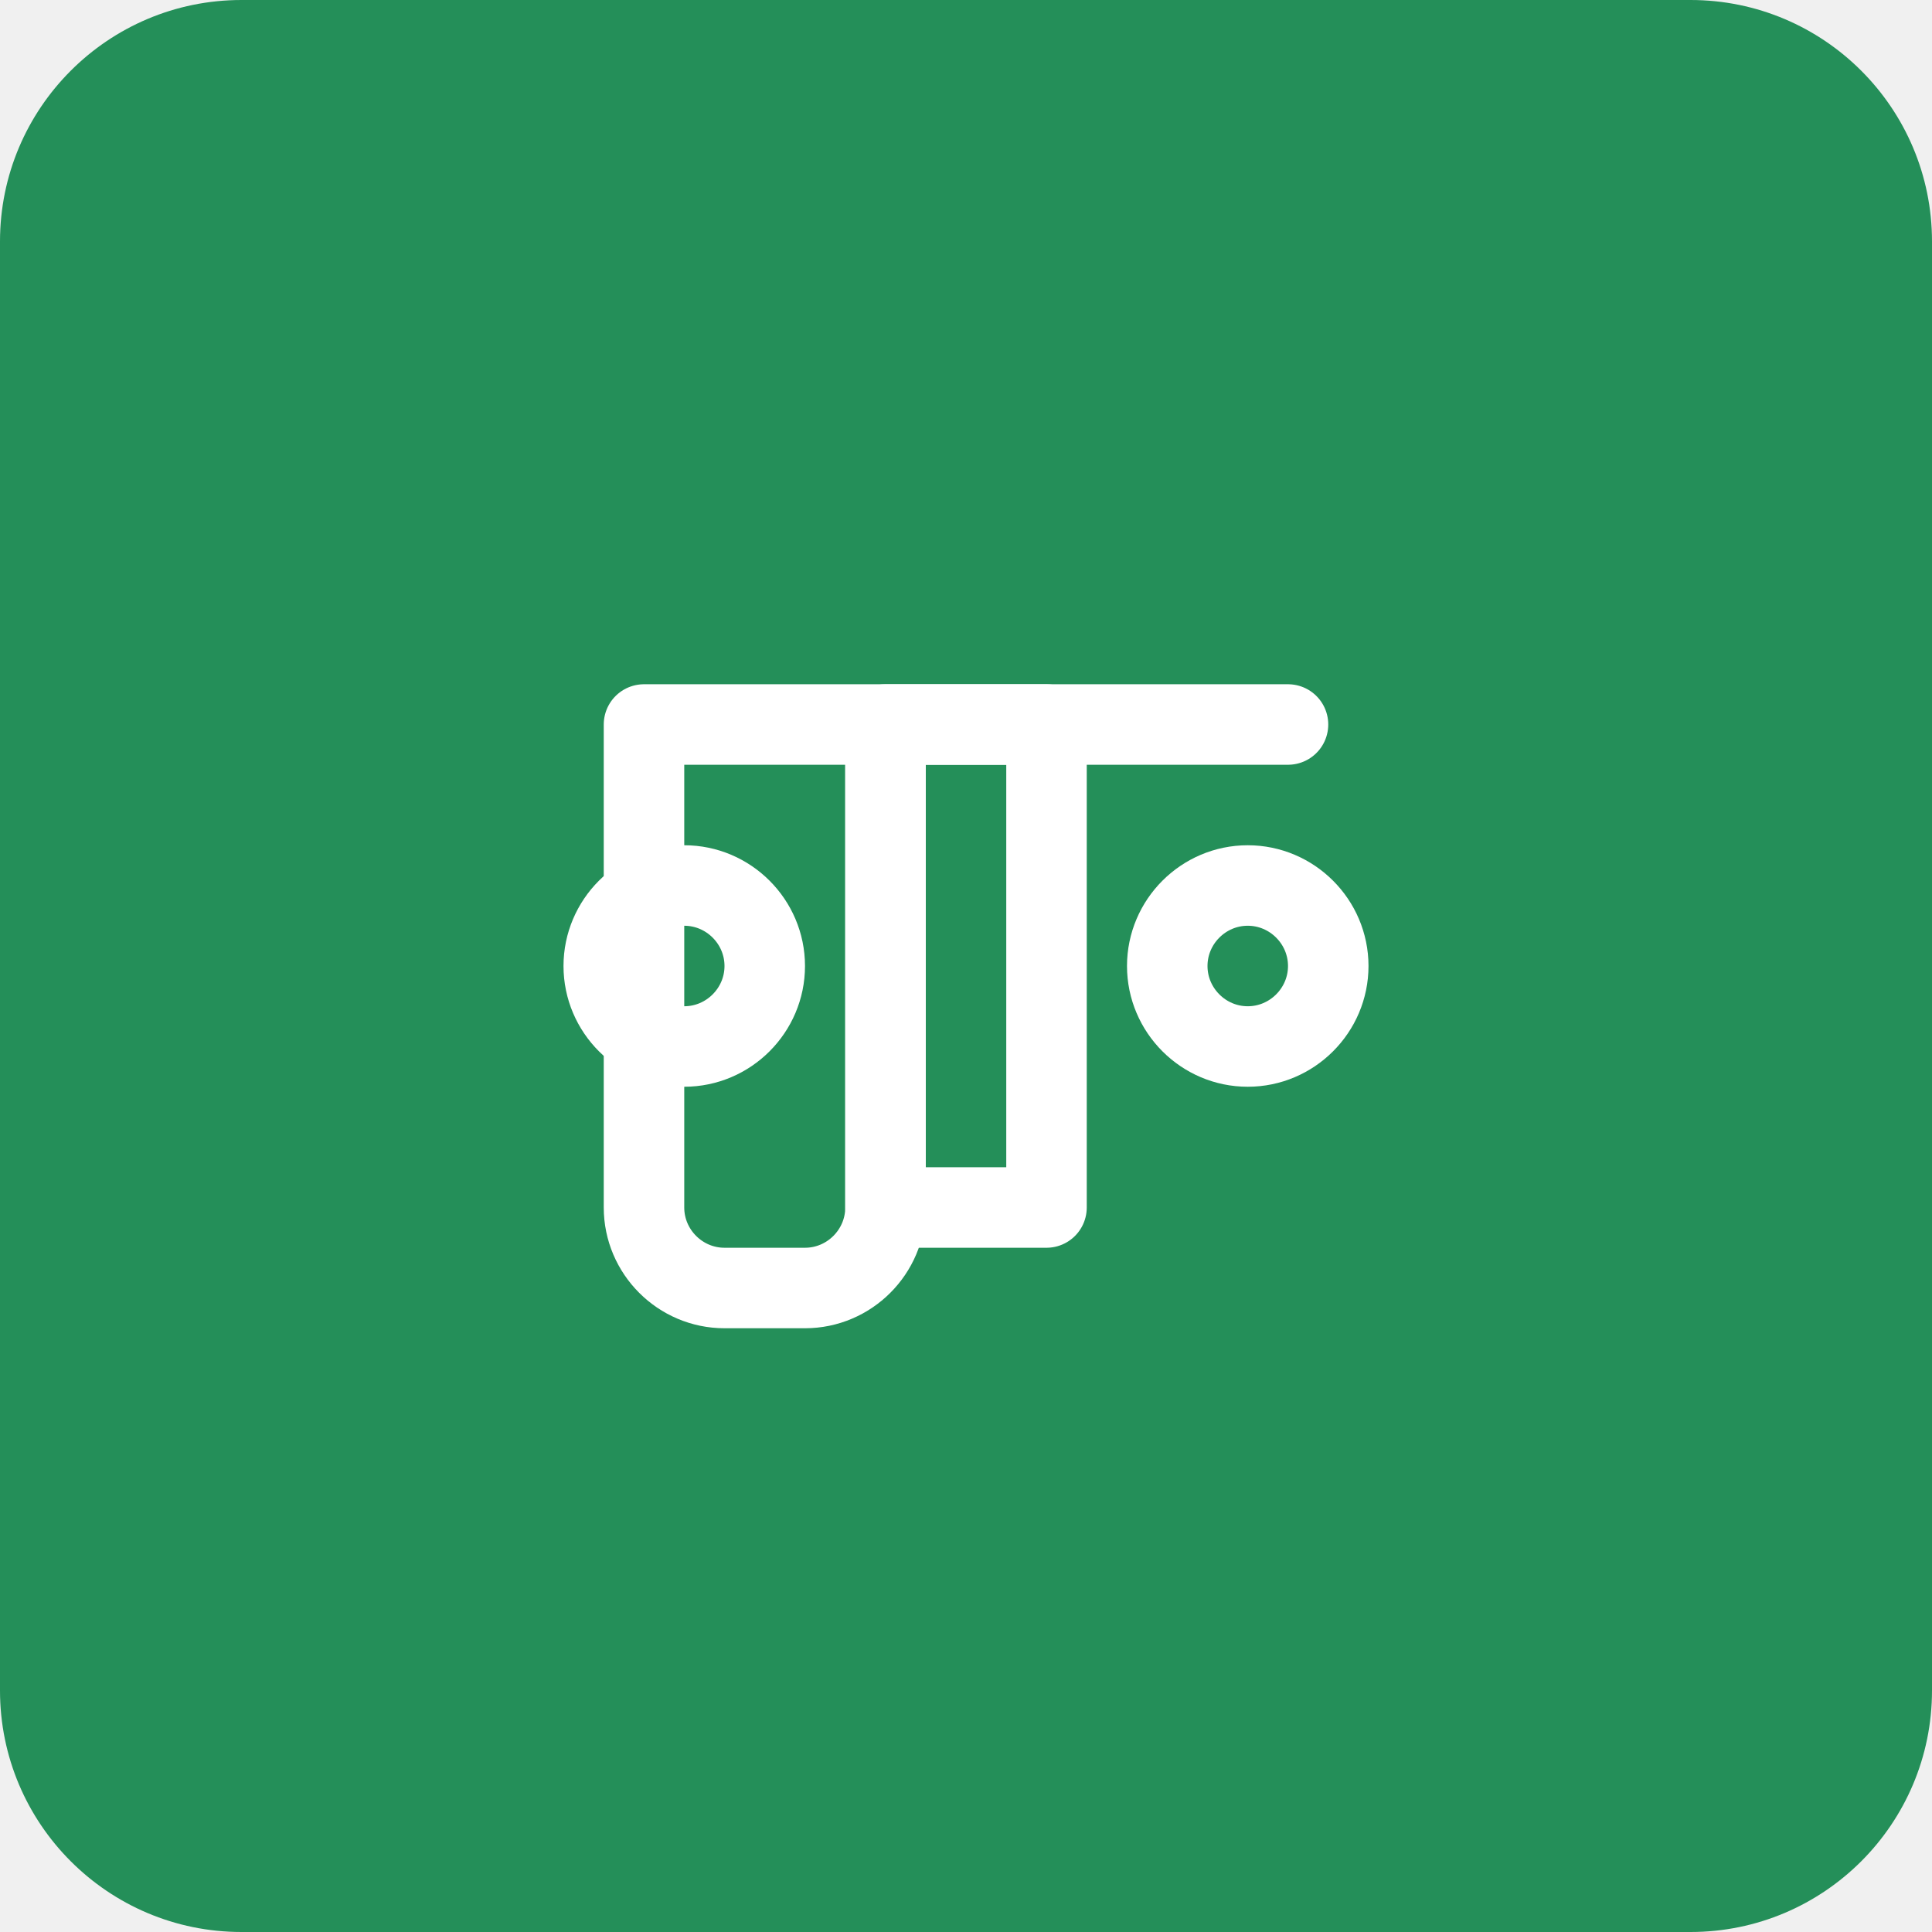
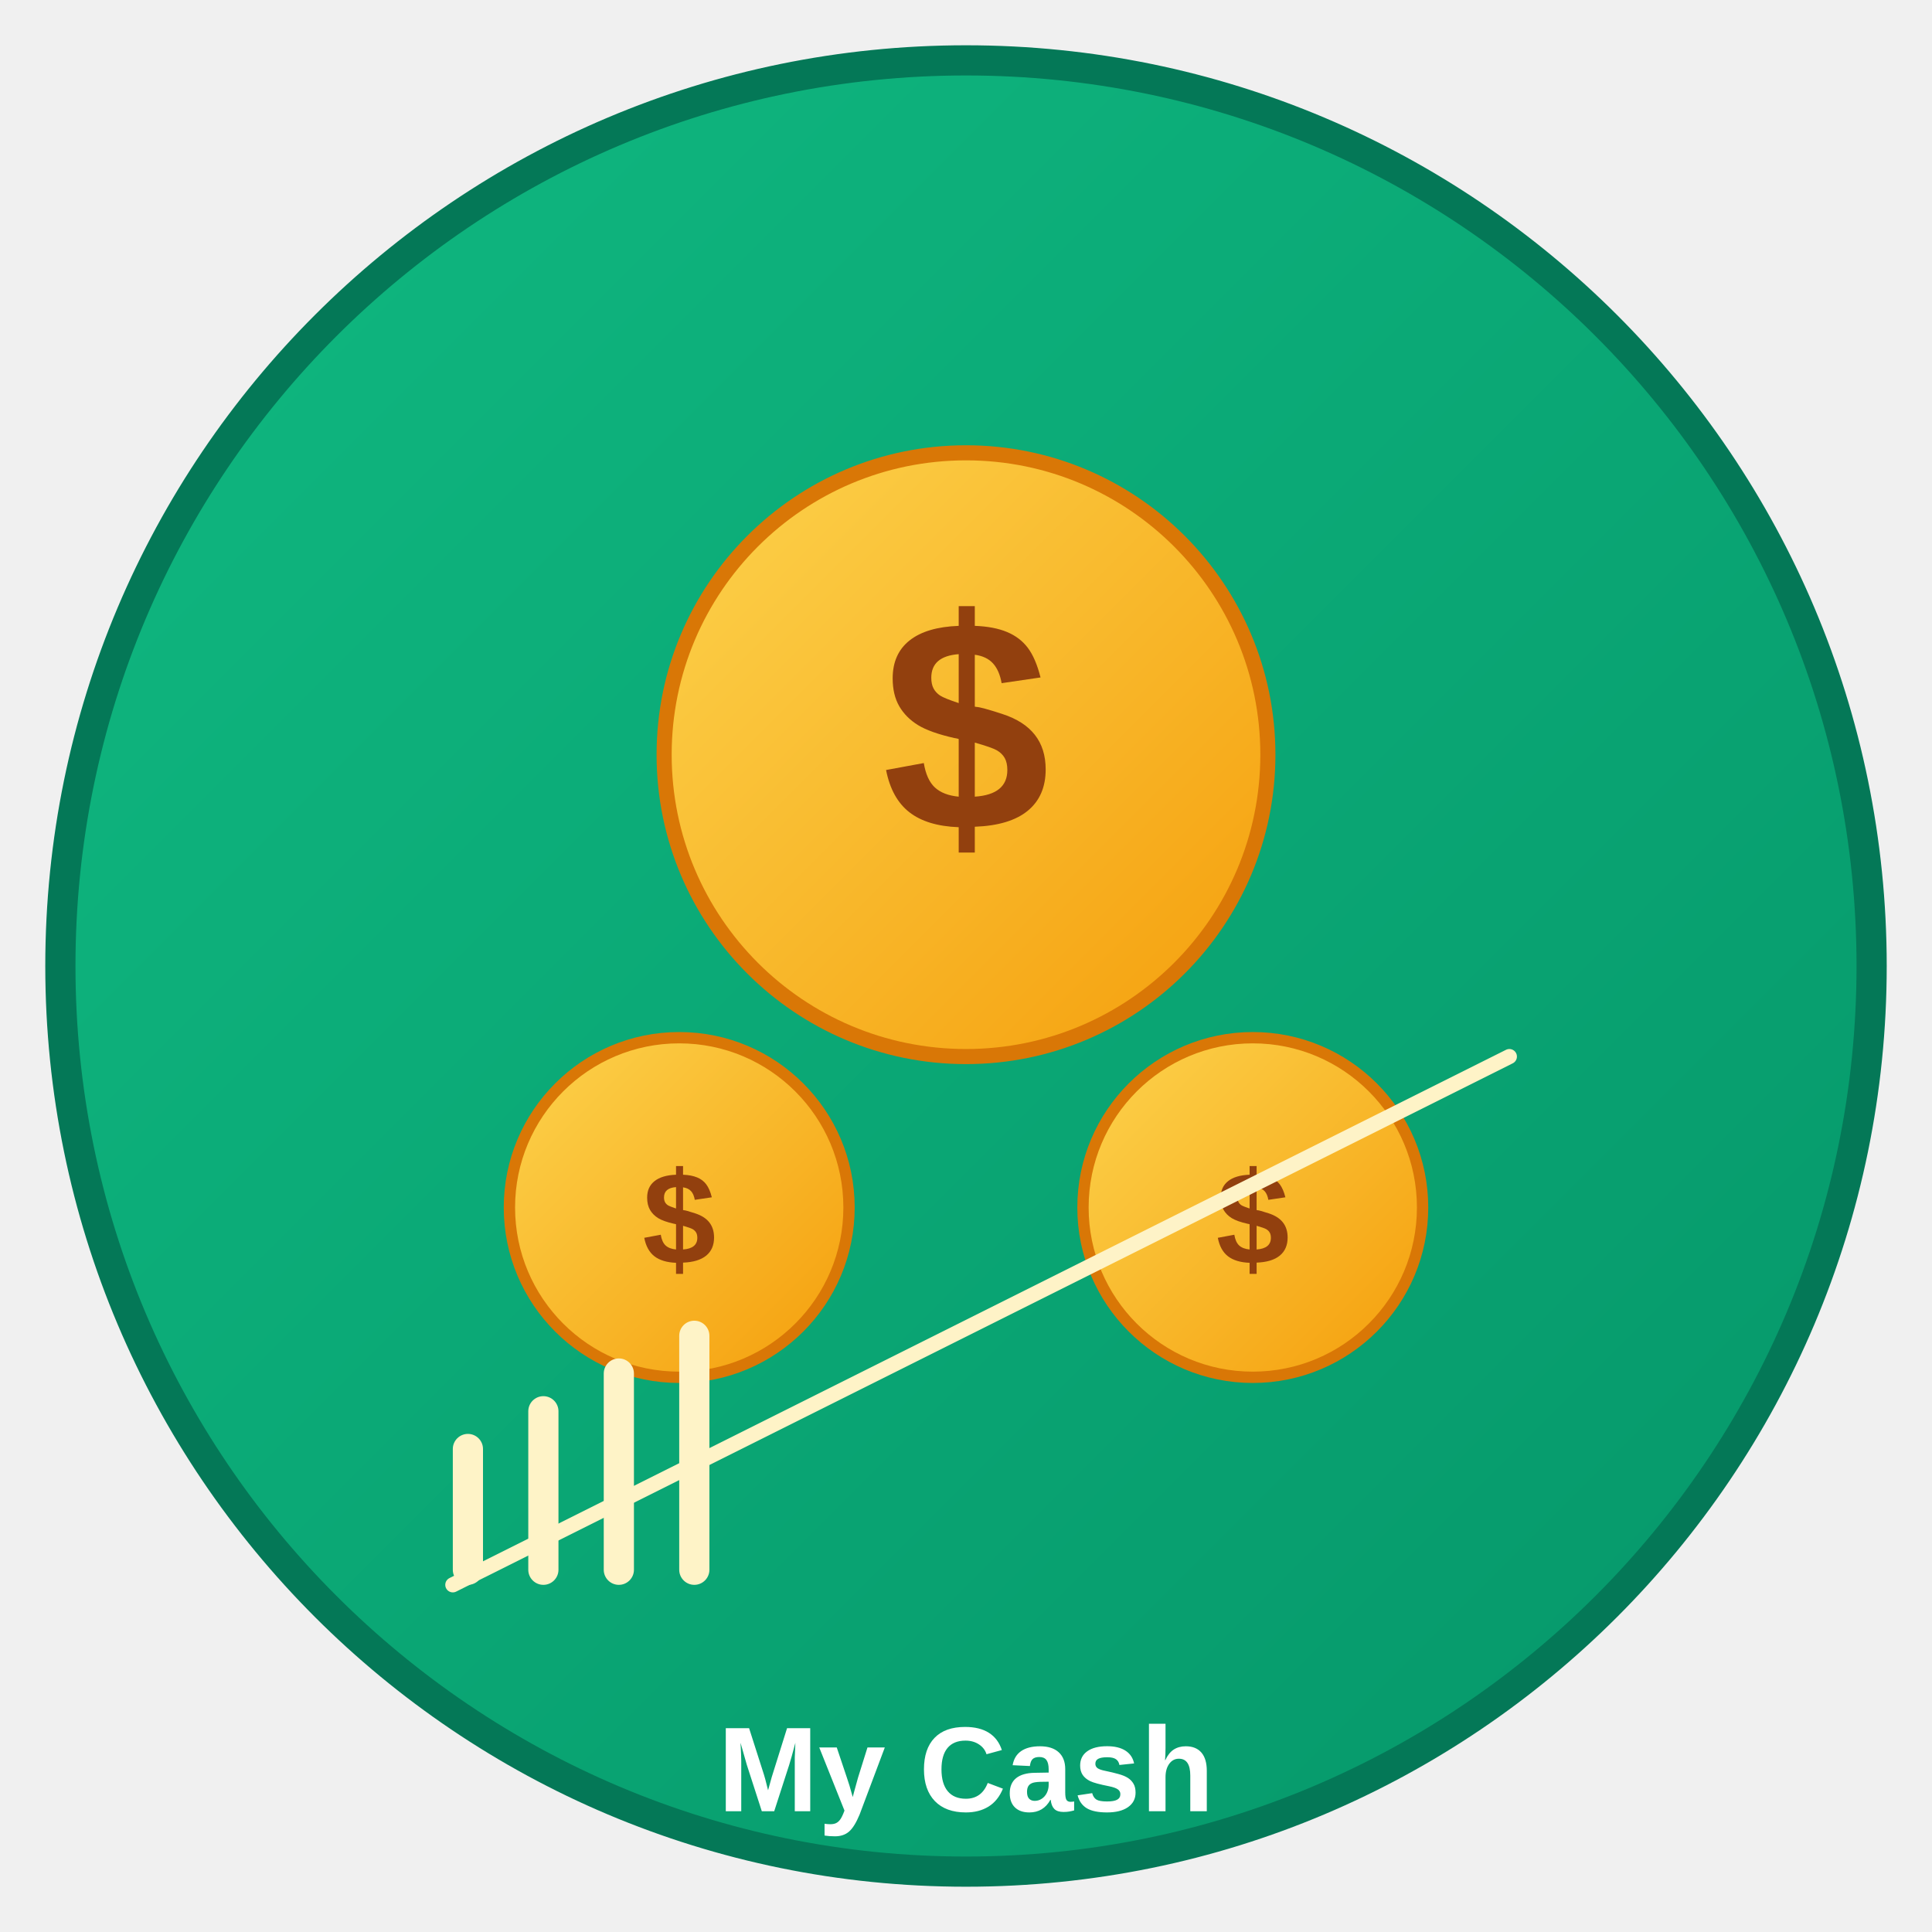
<svg xmlns="http://www.w3.org/2000/svg" width="512" height="512" viewBox="0 0 512 512" fill="none">
-   <rect width="512" height="512" rx="64" fill="#248F59" />
-   <svg x="128" y="128" width="256" height="256" viewBox="0 0 24 24" fill="none" stroke="white" stroke-width="2" stroke-linecap="round" stroke-linejoin="round">
-     <path d="M19 14c-1.1 0-2-.9-2-2s.9-2 2-2 2 .9 2 2-.9 2-2 2zm-14 0c-1.1 0-2-.9-2-2s.9-2 2-2 2 .9 2 2-.9 2-2 2z" />
-     <path d="M10 6v12c0 1.1-.9 2-2 2h-2c-1.1 0-2-.9-2-2V6h16z" />
-     <path d="M10 6h4v12h-4V6z" />
-   </svg>
+   <defs>
+     <linearGradient id="bgGradient" x1="0%" y1="0%" x2="100%" y2="100%">
+       <stop offset="0%" style="stop-color:#10B981;stop-opacity:1" />
+       <stop offset="100%" style="stop-color:#059669;stop-opacity:1" />
+     </linearGradient>
+     <linearGradient id="coinGradient" x1="0%" y1="0%" x2="100%" y2="100%">
+       <stop offset="0%" style="stop-color:#FCD34D;stop-opacity:1" />
+       <stop offset="100%" style="stop-color:#F59E0B;stop-opacity:1" />
+     </linearGradient>
+   </defs>
+   <circle cx="256" cy="256" r="240" fill="url(#bgGradient)" stroke="#047857" stroke-width="8" />
+   <circle cx="256" cy="200" r="80" fill="url(#coinGradient)" stroke="#D97706" stroke-width="4" />
+   <text x="256" y="220" font-family="Arial, sans-serif" font-size="80" font-weight="bold" text-anchor="middle" fill="#92400E">$</text>
+   <circle cx="180" cy="320" r="45" fill="url(#coinGradient)" stroke="#D97706" stroke-width="3" />
+   <circle cx="332" cy="320" r="45" fill="url(#coinGradient)" stroke="#D97706" stroke-width="3" />
+   <text x="180" y="335" font-family="Arial, sans-serif" font-size="35" font-weight="bold" text-anchor="middle" fill="#92400E">$</text>
+   <text x="332" y="335" font-family="Arial, sans-serif" font-size="35" font-weight="bold" text-anchor="middle" fill="#92400E">$</text>
+   <rect x="120" y="380" width="8" height="40" fill="#FEF3C7" rx="4" />
+   <rect x="140" y="370" width="8" height="50" fill="#FEF3C7" rx="4" />
+   <rect x="160" y="360" width="8" height="60" fill="#FEF3C7" rx="4" />
+   <rect x="180" y="350" width="8" height="70" fill="#FEF3C7" rx="4" />
+   <path d="M120 420 L140 410 L160 400 L180 390 L200 380 L220 370 L240 360 L260 350 L280 340 L300 330 L320 320 L340 310 L360 300 L380 290 L400 280" stroke="#FEF3C7" stroke-width="4" fill="none" stroke-linecap="round" />
+   <text x="256" y="480" font-family="Arial, sans-serif" font-size="32" font-weight="bold" text-anchor="middle" fill="white">My Cash</text>
</svg>
